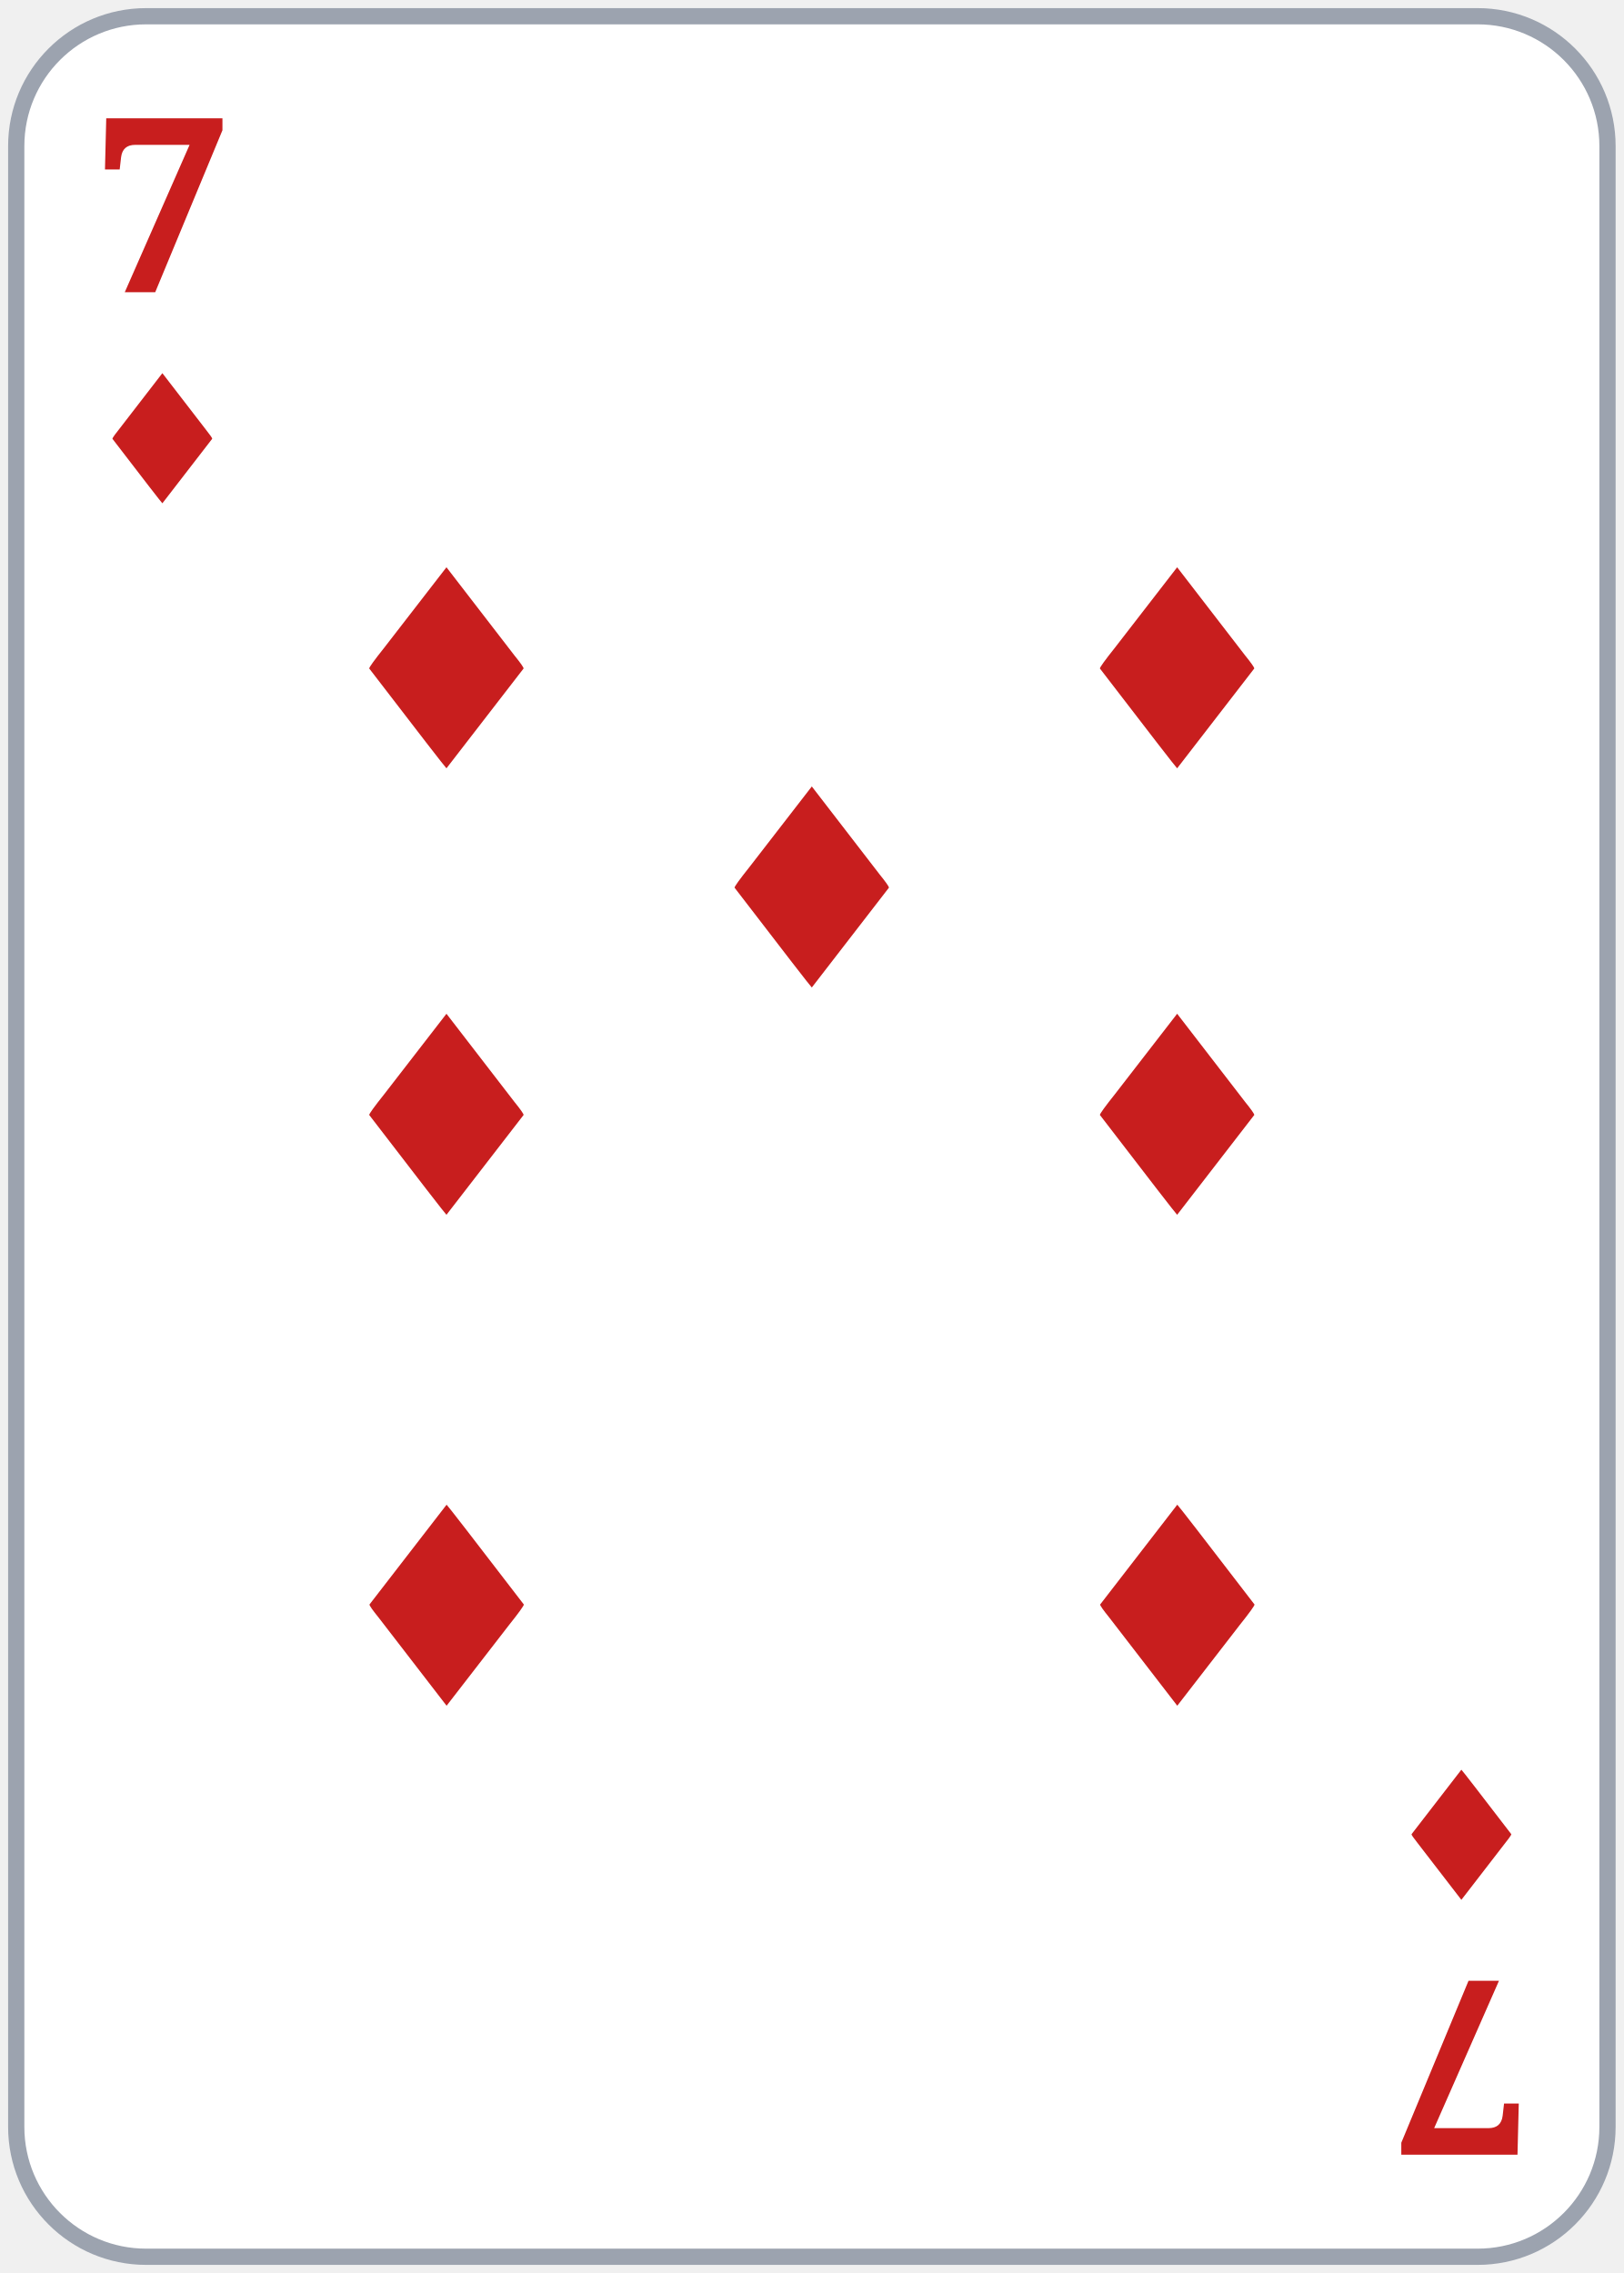
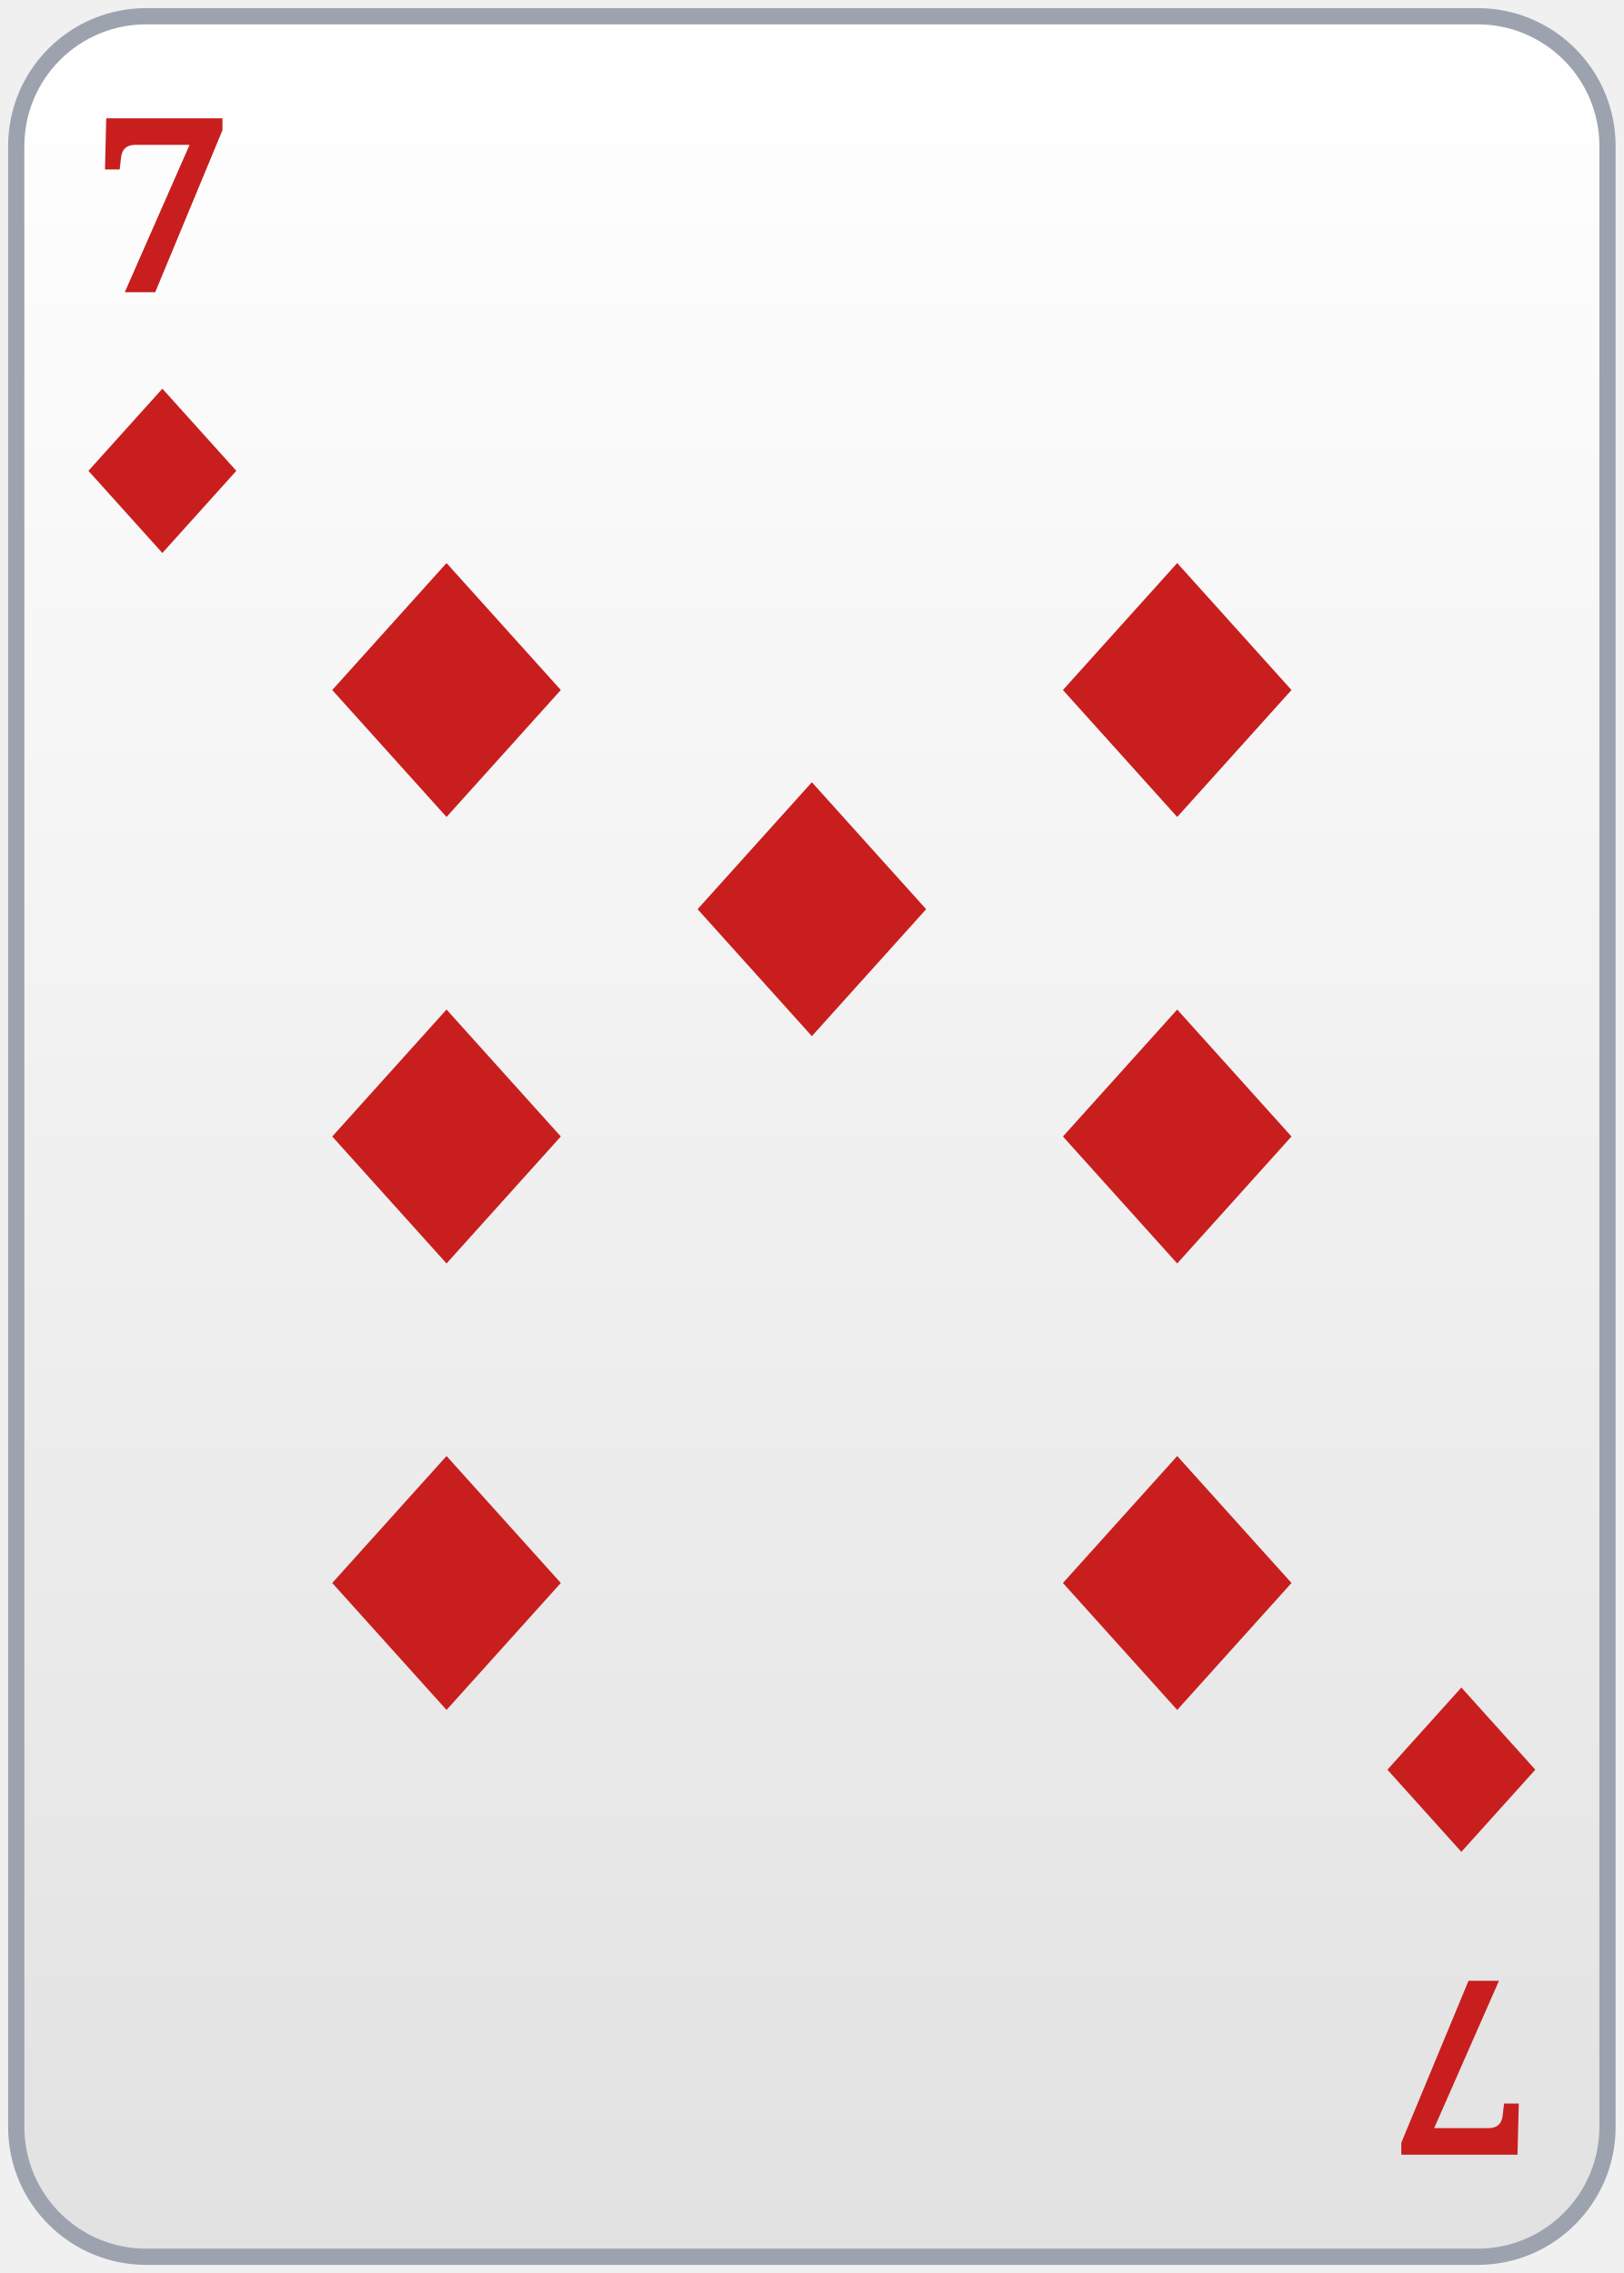
<svg xmlns="http://www.w3.org/2000/svg" viewBox="0 0 200 280" width="200" height="280" role="img" aria-label="7♦">
-   <rect x="2" y="2" width="196" height="276" rx="16" fill="#ffffff" stroke="#9ca3af" stroke-width="2" />
+   <defs>
+     <linearGradient id="bg" x1="0" y1="0" x2="0" y2="1">
+       <stop offset="0%" stop-color="#ffffff" />
+       <stop offset="100%" stop-color="#e2e2e2" />
+     </linearGradient>
+   </defs>
+   <rect x="2" y="2" width="196" height="276" rx="16" fill="url(#bg)" stroke="#9ca3af" stroke-width="2" />
  <text x="20" y="36" font-family="Georgia,serif" font-size="30" font-weight="bold" fill="#c81e1e" text-anchor="middle">7</text>
-   <text x="20" y="62" font-family="Georgia,serif" font-size="22" fill="#c81e1e" text-anchor="middle">♦</text>
+   <g transform="translate(20,58) rotate(0) scale(0.198,0.220) translate(-50,-50)">
+     <polygon points="50,4 96,50 50,96 4,50" fill="#c81e1e" />
+   </g>
  <g transform="rotate(180 180 244)">
    <text x="180" y="244" font-family="Georgia,serif" font-size="30" font-weight="bold" fill="#c81e1e" text-anchor="middle">7</text>
-     <text x="180" y="270" font-family="Georgia,serif" font-size="22" fill="#c81e1e" text-anchor="middle">♦</text>
+     <g transform="translate(180,270) rotate(0) scale(0.198,0.220) translate(-50,-50)">
+       <polygon points="50,4 96,50 50,96 4,50" fill="#c81e1e" />
+     </g>
  </g>
-   <text x="55" y="85" font-family="Georgia,serif" font-size="34" fill="#c81e1e" text-anchor="middle" dominant-baseline="middle">♦</text>
-   <text x="145" y="85" font-family="Georgia,serif" font-size="34" fill="#c81e1e" text-anchor="middle" dominant-baseline="middle">♦</text>
-   <text x="100" y="112" font-family="Georgia,serif" font-size="34" fill="#c81e1e" text-anchor="middle" dominant-baseline="middle">♦</text>
-   <text x="55" y="140" font-family="Georgia,serif" font-size="34" fill="#c81e1e" text-anchor="middle" dominant-baseline="middle">♦</text>
-   <text x="145" y="140" font-family="Georgia,serif" font-size="34" fill="#c81e1e" text-anchor="middle" dominant-baseline="middle">♦</text>
-   <text x="55" y="195" font-family="Georgia,serif" font-size="34" fill="#c81e1e" text-anchor="middle" dominant-baseline="middle" transform="rotate(180 55 195)">♦</text>
-   <text x="145" y="195" font-family="Georgia,serif" font-size="34" fill="#c81e1e" text-anchor="middle" dominant-baseline="middle" transform="rotate(180 145 195)">♦</text>
+   <g transform="translate(55,85) rotate(0) scale(0.306,0.340) translate(-50,-50)">
+     <polygon points="50,4 96,50 50,96 4,50" fill="#c81e1e" />
+   </g>
+   <g transform="translate(145,85) rotate(0) scale(0.306,0.340) translate(-50,-50)">
+     <polygon points="50,4 96,50 50,96 4,50" fill="#c81e1e" />
+   </g>
+   <g transform="translate(100,112) rotate(0) scale(0.306,0.340) translate(-50,-50)">
+     <polygon points="50,4 96,50 50,96 4,50" fill="#c81e1e" />
+   </g>
+   <g transform="translate(55,140) rotate(0) scale(0.306,0.340) translate(-50,-50)">
+     <polygon points="50,4 96,50 50,96 4,50" fill="#c81e1e" />
+   </g>
+   <g transform="translate(145,140) rotate(0) scale(0.306,0.340) translate(-50,-50)">
+     <polygon points="50,4 96,50 50,96 4,50" fill="#c81e1e" />
+   </g>
+   <g transform="translate(55,195) rotate(180) scale(0.306,0.340) translate(-50,-50)">
+     <polygon points="50,4 96,50 50,96 4,50" fill="#c81e1e" />
+   </g>
+   <g transform="translate(145,195) rotate(180) scale(0.306,0.340) translate(-50,-50)">
+     <polygon points="50,4 96,50 50,96 4,50" fill="#c81e1e" />
+   </g>
</svg>
